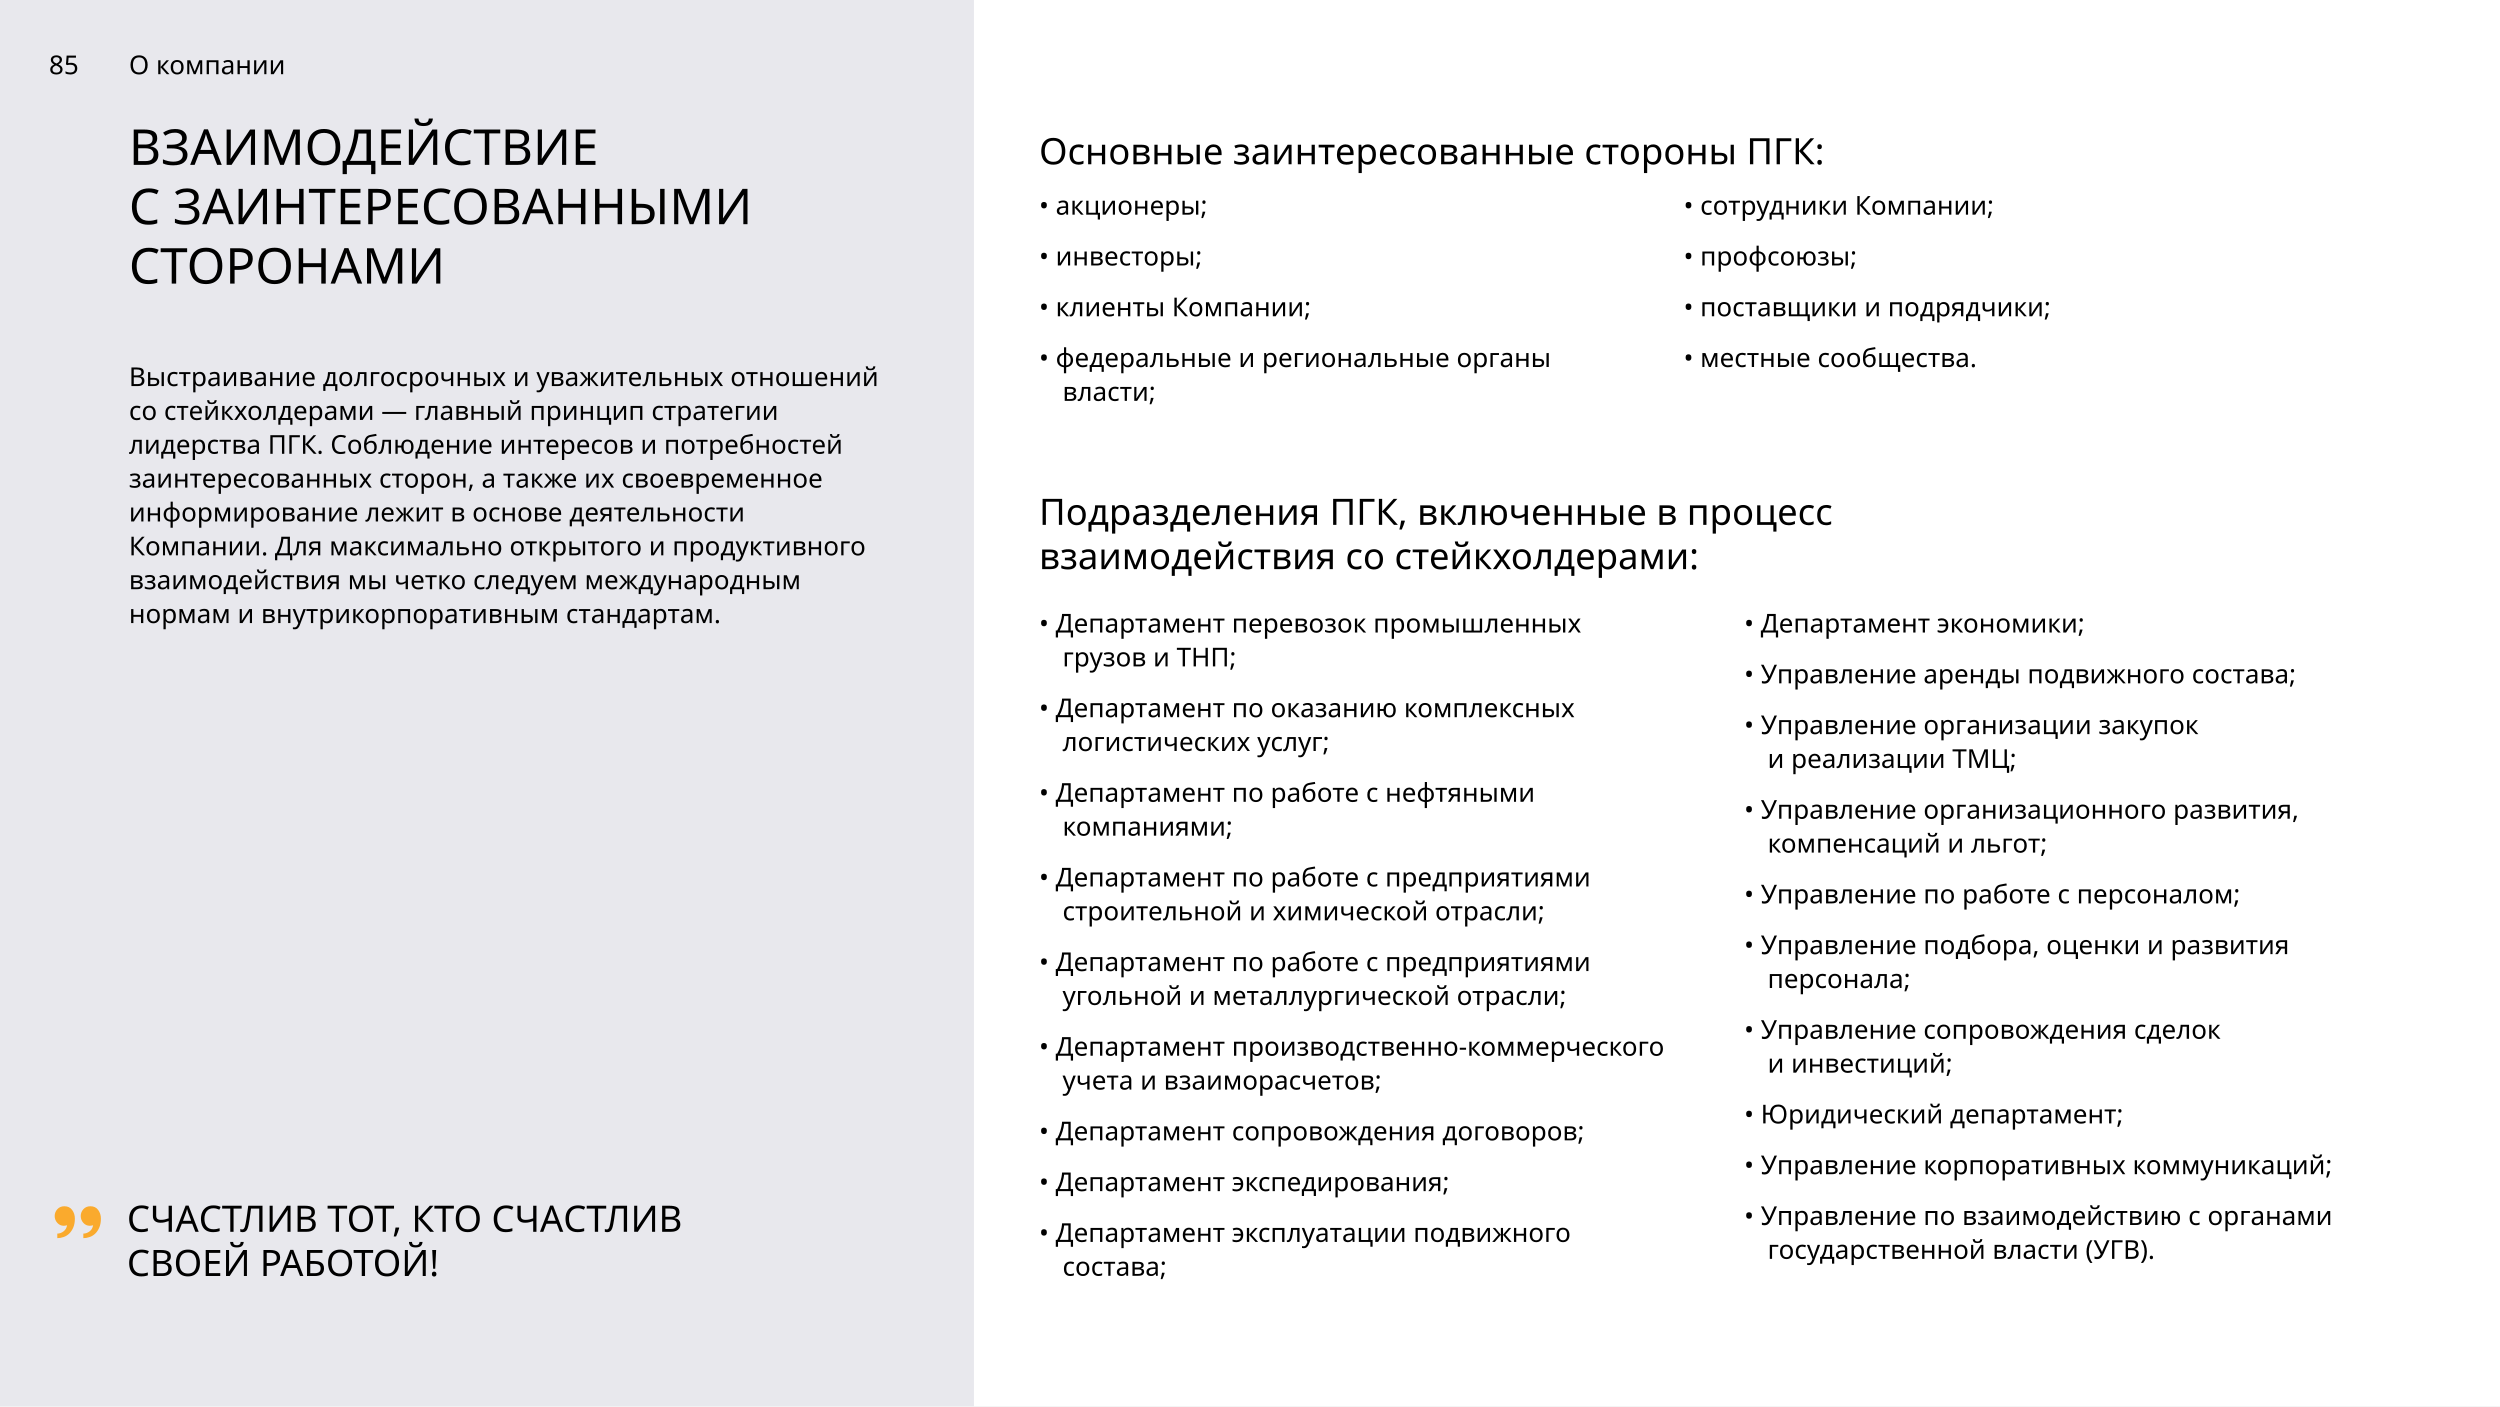
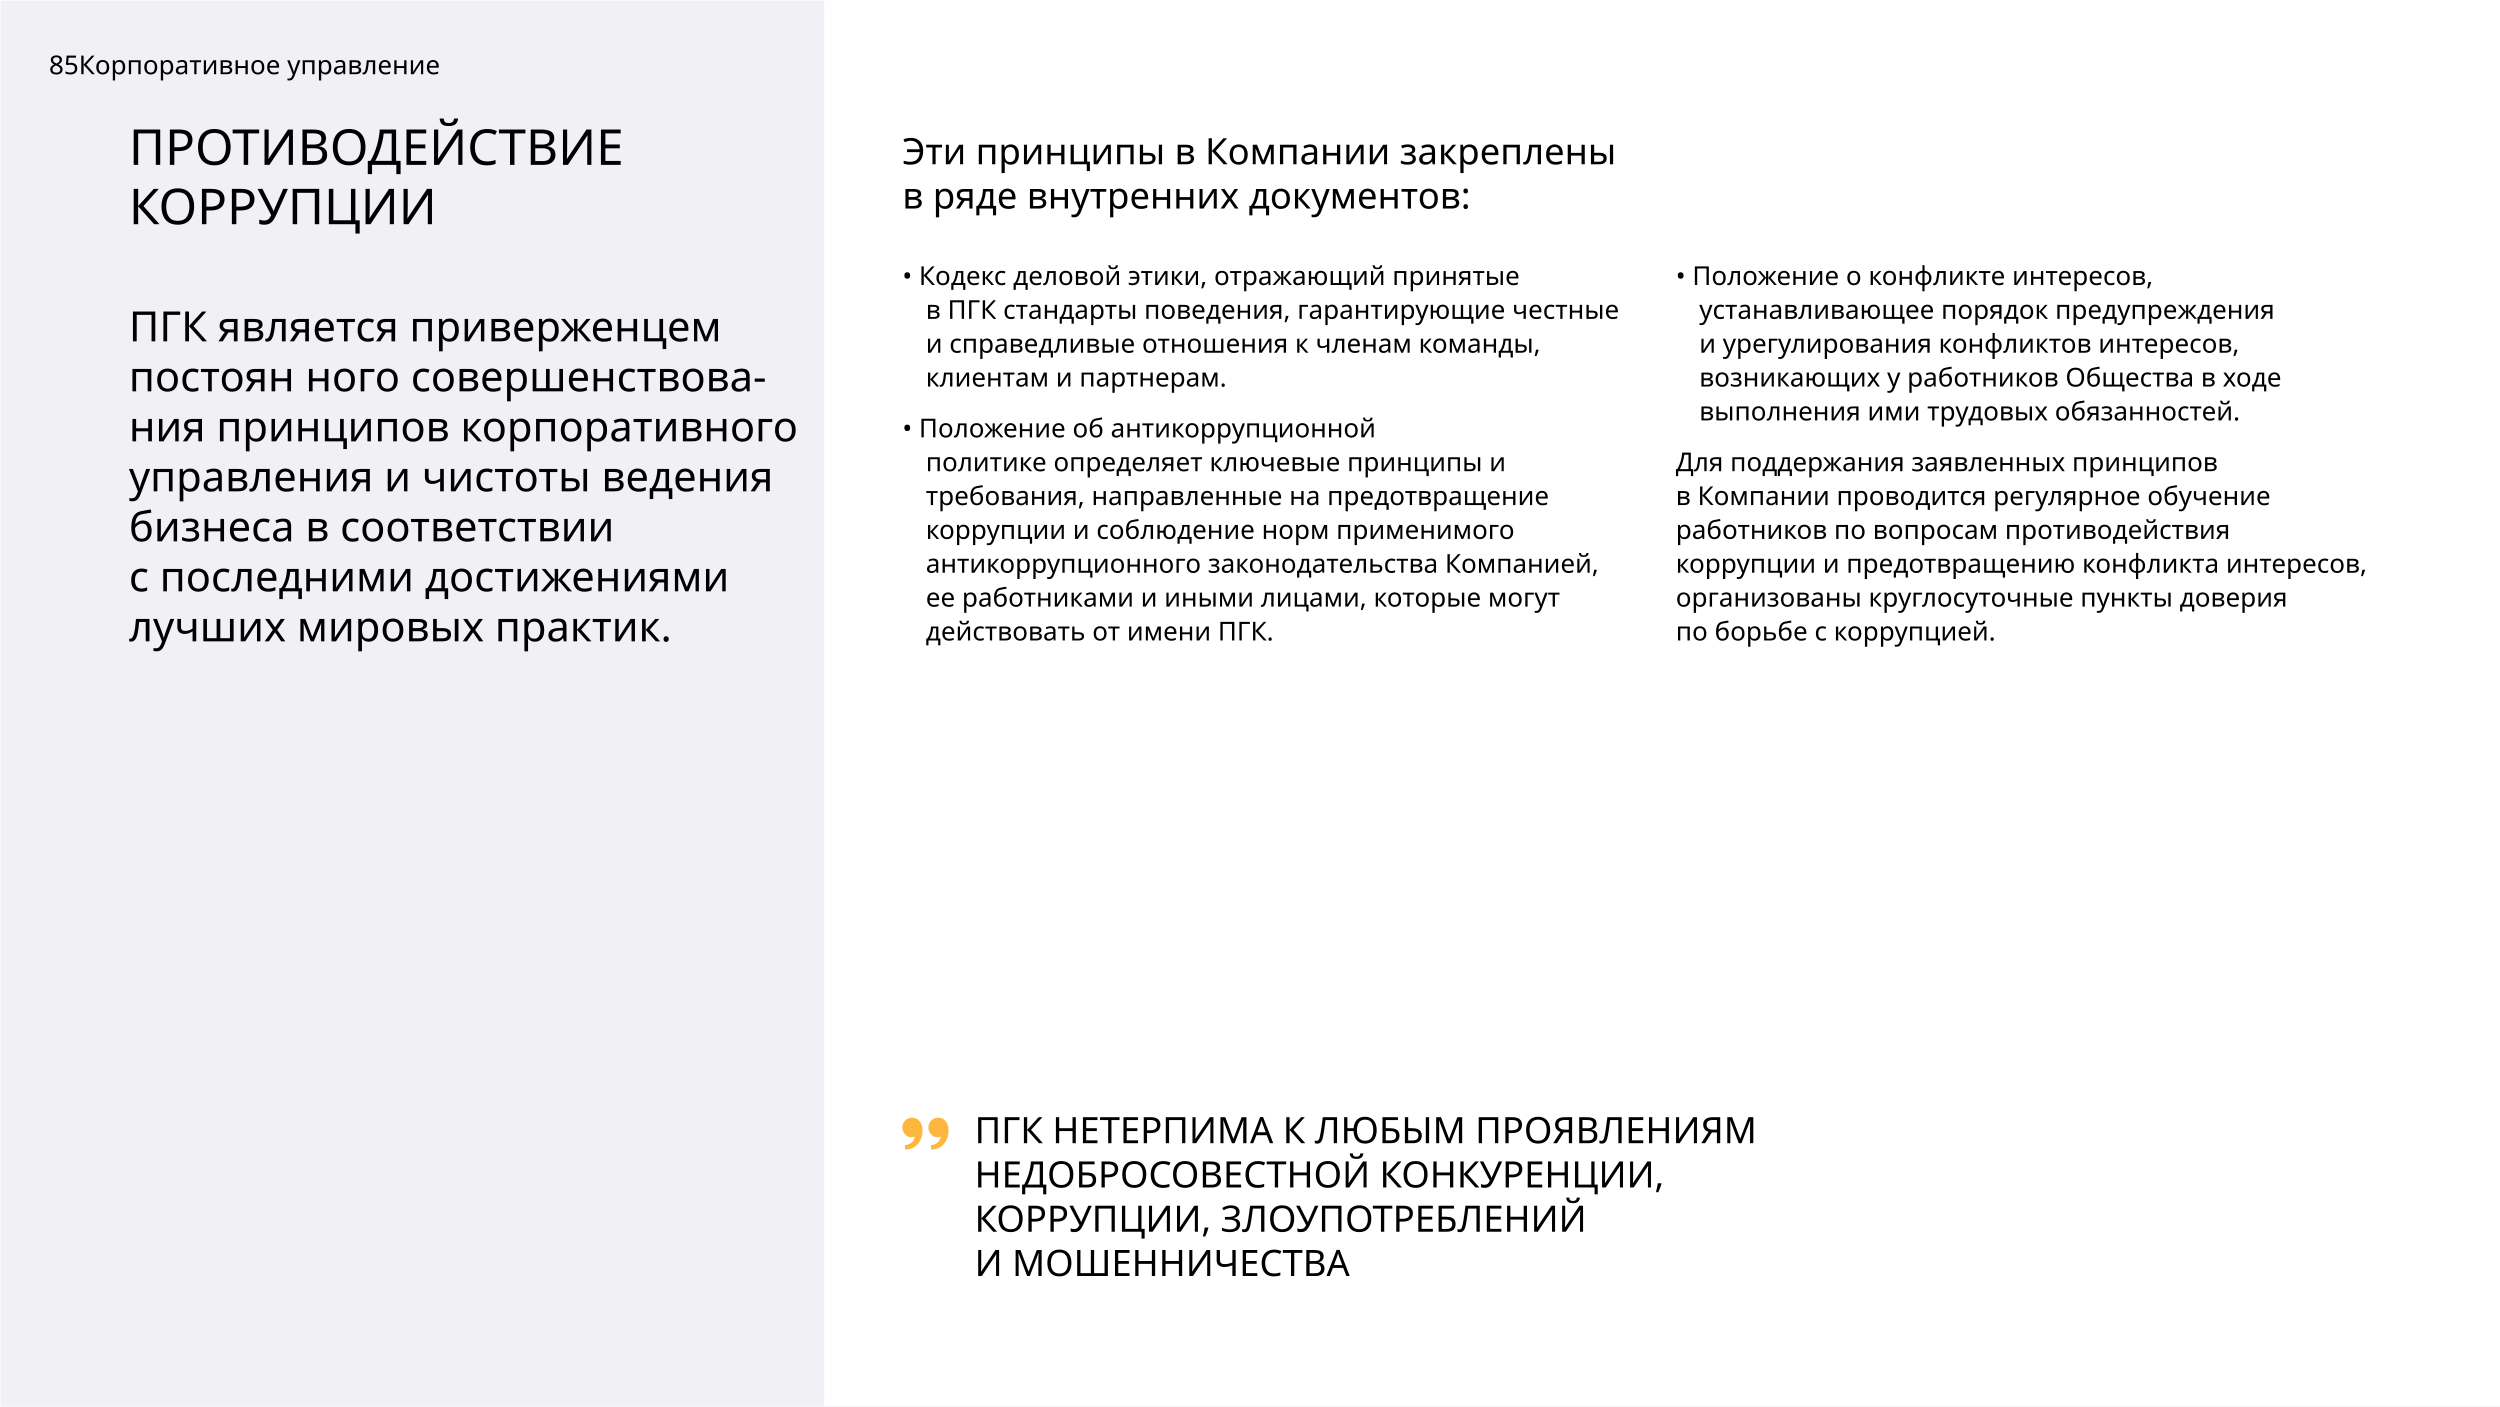
<svg xmlns="http://www.w3.org/2000/svg" version="1.1" id="svg2" xml:space="preserve" width="2560" height="1440" viewBox="0 0 2560 1440">
  <defs id="defs6">
    <clipPath clipPathUnits="userSpaceOnUse" id="clipPath20">
      <path d="M 0,1080 H 1920 V 0 H 0 Z" id="path18" />
    </clipPath>
-     <clipPath clipPathUnits="userSpaceOnUse" id="clipPath38">
-       <path d="M 0,0 H 1920 V 1080 H 0 Z" id="path36" />
-     </clipPath>
-     <clipPath clipPathUnits="userSpaceOnUse" id="clipPath174">
-       <path d="M 0,1080 H 1920 V 0 H 0 Z" id="path172" />
+     <clipPath clipPathUnits="userSpaceOnUse" id="clipPath118">
+       <path d="M 0,0 H 1920 V 1080 H 0 Z" id="path116" />
    </clipPath>
  </defs>
  <g id="g10" transform="matrix(1.333333,0,0,-1.333333,0,1440)">
    <g id="g12">
      <g id="g14">
        <g id="g16" clip-path="url(#clipPath20)">
          <path d="M 0,0 H 1920 V 1080 H 0 Z" style="fill:#ffffff;fill-opacity:1;fill-rule:nonzero;stroke:none" id="path22" />
        </g>
      </g>
    </g>
-     <path d="M 0,0 H 748 V 1080 H 0 Z" style="fill:#e8e8ed;fill-opacity:1;fill-rule:nonzero;stroke:none" id="path24" />
-     <text transform="matrix(1,0,0,-1,97.5,134)" style="font-variant:normal;font-weight:500;font-stretch:normal;font-size:28px;font-family:'Rubik Medium';-inkscape-font-specification:Rubik-Medium;writing-mode:lr-tb;fill:#000000;fill-opacity:1;fill-rule:nonzero;stroke:none" id="text30">
-       <tspan x="0 19.18 38.164 57.596 76.776 93.744 114.324 135.632 154.868 161.252 178.22 197.68 214.648 222.068 228.452 247.268 264.236 283.696 290.08 309.26 328.244 347.676 366.856 383.824 404.404 425.712 444.948" y="0" id="tspan26">СЧАСТЛИВ ТОТ, КТО СЧАСТЛИВ </tspan>
-       <tspan x="0 19.18 38.416 57.876 75.32 96.628 103.012 121.492 140.924 159.096 178.556 195.524 214.984 236.292" y="33.992" id="tspan28">СВОЕЙ РАБОТОЙ!</tspan>
+     <path d="M 0.5,0.5 H 632.999 V 1079.499 H 0.5 Z" style="fill:#f0f0f5;fill-opacity:1;fill-rule:nonzero;stroke:none" id="path24" />
+     <text transform="matrix(1,0,0,-1,99,953.4)" style="font-variant:normal;font-weight:normal;font-stretch:normal;font-size:38px;font-family:'Prosto One';-inkscape-font-specification:ProstoOne-Regular;writing-mode:lr-tb;fill:#000000;fill-opacity:1;fill-rule:nonzero;stroke:none" id="text30">
+       <tspan x="0 31.92 61.94 96.14 122.93 155.61 186.01 220.21 253.27 280.25 312.93 342.95 369.74 400.14 432.82 459.8" y="0" id="tspan26">ПРОТИВОДЕЙСТВИЕ </tspan>
+       <tspan x="0 30.21 64.41 94.43 124.45 154.66 186.58 219.83 252.51" y="45.6" id="tspan28">КОРРУПЦИИ</tspan>
    </text>
-     <g id="g32">
-       <g id="g34" clip-path="url(#clipPath38)">
-         <g id="g40" transform="translate(55.4,150.75)">
-           <path d="m 0,0 c -1.4,1.9 -3.367,2.85 -5.9,2.85 -2.267,0 -4.084,-0.75 -5.45,-2.25 -1.367,-1.5 -2.05,-3.25 -2.05,-5.25 0,-2 0.666,-3.75 2,-5.25 1.333,-1.5 3,-2.25 5,-2.25 0.666,0 1.266,0.067 1.8,0.2 0.266,0.067 0.5,0.167 0.7,0.3 -0.267,-2 -1.15,-3.583 -2.65,-4.75 -1.5,-1.166 -3.117,-1.75 -4.85,-1.75 v -3.5 c 1.6,0 3.216,0.284 4.85,0.85 1.633,0.567 3.083,1.467 4.35,2.7 1.266,1.234 2.3,2.8 3.1,4.7 0.8,1.9 1.2,4.15 1.2,6.75 C 2.1,-4.117 1.4,-1.9 0,0 M 20,0 C 18.6,1.9 16.633,2.85 14.1,2.85 11.833,2.85 10.016,2.1 8.65,0.6 7.283,-0.9 6.6,-2.65 6.6,-4.65 c 0,-2 0.666,-3.75 2,-5.25 1.333,-1.5 3,-2.25 5,-2.25 0.666,0 1.266,0.067 1.8,0.2 0.266,0.067 0.5,0.167 0.7,0.3 -0.267,-2 -1.15,-3.583 -2.65,-4.75 -1.5,-1.166 -3.117,-1.75 -4.85,-1.75 v -3.5 c 1.6,0 3.216,0.284 4.85,0.85 1.633,0.567 3.083,1.467 4.35,2.7 1.266,1.234 2.3,2.8 3.1,4.7 0.8,1.9 1.2,4.15 1.2,6.75 0,2.533 -0.7,4.75 -2.1,6.65" style="fill:#faaa2d;fill-opacity:1;fill-rule:nonzero;stroke:none" id="path42" />
+     <text transform="matrix(1,0,0,-1,99,817.8801)" style="font-variant:normal;font-weight:300;font-stretch:normal;font-size:32px;font-family:'Rubik Light';-inkscape-font-specification:Rubik-Light;writing-mode:lr-tb;fill:#000000;fill-opacity:1;fill-rule:nonzero;stroke:none" id="text46">
+       <tspan x="0 22.4 38.56 58.208 66.464 83.072 100.416 118.368 134.976 152.448 168.352 185.504 202.112 210.368 228.8 247.392 266.464 283.808 301.28 319.872 343.84 361.312 380.384 399.616 417.088 438.336" y="0" id="tspan32">ПГК является приверженцем </tspan>
+       <tspan x="0 18.432 36.288 53.44 69.344 87.2 103.808 122.88 122.88 141.952 159.808 173.184 191.04 199.296 216.448 234.304 251.648 269.12 287.712 312.32 329.792 348.864 366.016 381.92 399.264 417.12 434.464 451.616" y="38.4" id="tspan34">постоян ного совершенствова-</tspan>
+       <tspan x="0 19.072 38.144 54.752 63.008 81.44 100.032 119.104 138.176 157.408 176.48 194.912 212.768 230.112 238.368 254.56 272.416 291.008 309.44 327.296 345.888 363.04 378.944 398.016 415.36 434.432 452.288 465.664 483.52" y="76.8" id="tspan36">ния принципов корпоративного </tspan>
+       <tspan x="0 16.928 35.36 53.952 71.104 88.448 106.4 123.872 142.944 162.016 178.624 186.88 205.952 214.208 231.072 250.144 267.296 283.2 301.056 316.96 338.048 346.304 363.648 381.12 399.552 417.024 436.096 455.168 471.776" y="115.2" id="tspan38">управления и чистоты ведения </tspan>
+       <tspan x="0 18.144 37.216 52.96 72.032 89.504 106.656 123.808 132.064 149.408 157.664 174.816 192.672 210.528 226.432 243.776 261.248 277.152 294.304 310.208 327.552 346.624 365.696" y="153.6" id="tspan40">бизнеса в соответствии </tspan>
+       <tspan x="0 17.152 25.408 43.84 61.696 78.848 96.8 114.272 132.704 151.776 170.848 192.096 211.168 219.424 237.856 255.712 272.864 288.768 307.84 331.808 349.28 368.352 387.424 404.032 425.28 444.352" y="192" id="tspan42">с последними достижениями </tspan>
+       <tspan x="0 17.952 34.88 51.744 76.352 95.424 112 120.256 141.504 160.576 179.168 197.024 214.368 235.456 252.032 260.288 278.72 297.312 314.464 330.656 346.56 365.632 381.824" y="230.4" id="tspan44">лучших мировых практик.</tspan>
+     </text>
+     <text transform="matrix(1,0,0,-1,693,953.8201)" style="font-variant:normal;font-weight:500;font-stretch:normal;font-size:28px;font-family:'Rubik Medium';-inkscape-font-specification:Rubik-Medium;writing-mode:lr-tb;fill:#000000;fill-opacity:1;fill-rule:nonzero;stroke:none" id="text50">
+       <tspan x="0 18.648 33.488 50.932 57.344 74.452 91.644 109.088 126.532 144.368 161.812 178.92 200.34 206.752 223.076 229.488 248.248 264.824 284.508 301.616 317.604 335.048 352.492 369.936 376.348 391.328 407.316 423.304 440.496 456.652 473.76 490.644 506.8 524.244" y="0" id="tspan48">Эти принципы в Компании закреплены</tspan>
+     </text>
+     <text transform="matrix(1,0,0,-1,693,919.8281)" style="font-variant:normal;font-weight:500;font-stretch:normal;font-size:28px;font-family:'Rubik Medium';-inkscape-font-specification:Rubik-Medium;writing-mode:lr-tb;fill:#000000;fill-opacity:1;fill-rule:nonzero;stroke:none" id="text54">
+       <tspan x="0 16.324 22.736 39.928 56 73.584 89.74 96.152 112.476 129.92 145.88 160.72 177.912 194.068 211.512 228.956 246.4 262.192 268.604 286.188 302.764 318.752 334.712 354.396 370.552 387.996 402.836 419.412 435.736" y="0" id="tspan52">в ряде внутренних документов:</tspan>
+     </text>
+     <text transform="matrix(1,0,0,-1,693,861.1201)" style="font-variant:normal;font-weight:300;font-stretch:normal;font-size:20px;font-family:'Rubik Light';-inkscape-font-specification:Rubik-Light;writing-mode:lr-tb;fill:#000000;fill-opacity:1;fill-rule:nonzero;stroke:none" id="text100">
+       <tspan x="0 7.6 18 30.28 41.44 52.96 63.88 74 84.72 89.88 101.4 112.32 123.54 134.7 145.54 156.7 168.62 173.78 184.5 194.44 206.36 216.48 228.4 233.14 238.3 249.46 259.4 271.02 281.74 296.72 307.44 322.7 338.6 350.52 362.44 367.6 379.12 390.74 402.66 414.58 424.96 434.9 448.08 459" y="0" id="tspan56">• Кодекс деловой этики, отражающий принятые </tspan>
+       <tspan x="18 28.84 34 48 58.1 70.38 75.54 86.26 96.2 106.92 118.84 130.36 141.08 152.7 162.64 175.82 180.98 192.5 203.66 214.5 225.42 236.94 247.86 259.78 271.7 282.08 286.82 291.98 300.34 311.06 322.68 333.4 345.32 355.26 367.18 378.8 389.38 404.64 420.54 432.46 443.38 448.54 459.08 470 480.72 490.66 502.58 515.76 526.68" y="26" id="tspan58">в ПГК стандарты поведения, гарантирующие честные </tspan>
+       <tspan x="18 29.92 35.08 45.8 57.32 68.94 79.66 90.5 101.42 112.94 124.16 136.08 146.92 160.1 171.02 176.18 187.34 197.28 209.2 220.36 235.74 246.66 258.58 270.5 280.88 286.04 296.16 301.32 311.86 323.08 334 345.92 356.64 369.92 375.08 385.2 396.36 409.64 420.36 432.28 443.8 456.98 461.72" y="52" id="tspan60">и справедливые отношения к членам команды, </tspan>
+       <tspan x="18 28.12 39.34 51.26 62.18 74.1 84.04 94.76 108.04 113.2 125.12 130.28 141.8 152.52 164.14 174.08 186 196.92 208.54 219.26 232.54" y="78" id="tspan62">клиентам и партнерам.</tspan>
+       <tspan x="0 7.6 18 32 43.16 54.38 65.54 80.52 91.44 103.36 115.28 126.2 131.36 142.52 153.86 159.02 169.74 181.66 191.6 203.52 213.64 224.8 236.42 248.04 258.62 270.14 282.16 294.08 305.24 317.16 329.08 340.24 352.16" y="117" id="tspan64">• Положение об антикоррупционной </tspan>
+       <tspan x="18 29.52 40.68 51.9 63.82 73.76 85.68 95.8 106.72 111.88 123.04 134.56 146.18 157.1 168.62 179.54 190.76 201.14 212.06 222 227.16 237.28 248.5 263.76 274.3 285.22 296.06 309.24 320.16 325.32 336.84 348.46 360.38 372.3 384.32 396.24 407.76 420.94 426.1 438.02" y="143" id="tspan66">политике определяет ключевые принципы и </tspan>
+       <tspan x="18 27.94 39.56 50.48 61.82 72.98 83.82 94.54 106.46 118.38 128.76 133.5 138.66 150.58 161.3 172.82 184.44 195.16 206 217.22 228.14 240.06 251.98 265.16 276.08 281.24 293.16 303.88 309.04 320.56 332.18 343.1 354.62 365.78 375.72 386.56 398.18 408.9 424.8 435.72 447.64 459.56 470.48" y="169" id="tspan68">требования, направленные на предотвращение </tspan>
+       <tspan x="18 28.12 39.28 50.9 62.52 73.1 84.62 96.64 108.56 120.48 125.64 137.56 142.72 153.44 164.6 175.94 187.16 202.42 213.94 224.86 236.78 248.7 259.62 264.78 276.7 287.86 299.48 312.76 317.92 329.44 341.06 352.98 366.26 377.18 389.1 401.02 414.3 425.46 433.82 444.98" y="195" id="tspan70">коррупции и соблюдение норм применимого </tspan>
+       <tspan x="18 28.72 40.64 50.58 62.5 72.62 83.78 95.4 107.02 117.6 129.12 141.14 153.06 164.22 176.14 188.06 199.22 207.58 218.74 223.9 233.74 244.46 254.58 265.74 277.66 288.82 300.34 311.06 321 331.92 343.14 352.66 363.38 373.32 384.16 394.88 400.04 412.32 423.48 436.76 448.28 459 470.92 482.84 493.76 505.68 510.42" y="221" id="tspan72">антикоррупционного законодательства Компанией, </tspan>
+       <tspan x="18 28.92 39.84 45 56.62 67.34 78.68 89.84 99.78 111.7 123.62 133.74 144.46 157.74 169.66 174.82 186.74 191.9 203.82 215.74 228.92 242.2 254.12 259.28 270.5 282.42 294.44 305.16 318.44 330.36 335.1 340.26 350.38 361.54 371.48 382.64 394.26 407.44 418.36 423.52 436.8 447.96 456.32 466.9 476.84" y="247" id="tspan74">ее работниками и иными лицами, которые могут </tspan>
+       <tspan x="18 29.52 40.44 52.36 63.08 73.02 83.86 95.02 105.86 116.58 126.52 136.04 141.2 152.36 162.3 167.46 179.38 192.66 203.58 215.5 227.42 232.58 246.58 256.68 268.96" y="273" id="tspan76">действовать от имени ПГК.</tspan>
+       <tspan x="594 601.6 612 626 637.16 648.38 659.54 674.52 685.44 697.36 709.28 720.2 725.36 736.52 741.68 751.8 762.96 774.88 788.46 799.68 811.6 821.72 831.66 842.58 847.74 859.66 871.58 881.52 892.44 904.06 914.98 925.7 936.86 947.7 952.44" y="7.1054274e-14" id="tspan78">• Положение о конфликте интересов, </tspan>
+       <tspan x="612 622.58 633.3 643.24 653.96 665.88 676.6 687.44 698.66 710.58 721.42 732.14 747.4 763.3 774.22 785.14 790.3 801.82 812.98 824.6 834.98 846.5 857.66 867.78 872.94 884.46 896.08 907 918.52 929.1 940.62 952.24 963.16 978.14 989.66 1000.58 1012.5 1024.42 1034.8" y="26" id="tspan80">устанавливающее порядок предупреждения </tspan>
+       <tspan x="612 623.92 629.08 639.66 651.28 662.2 670.56 681.14 692.36 704.28 715.9 727.06 737.9 748.62 760.54 772.46 782.84 788 798.12 809.28 821.2 834.78 846 857.92 868.04 877.98 889.14 899.98 905.14 917.06 928.98 938.92 949.84 961.46 972.38 983.1 994.26 1005.1 1009.84" y="52" id="tspan82">и урегулирования конфликтов интересов, </tspan>
+       <tspan x="612 622.84 634 643.84 655.76 667.68 677.8 688.52 703.78 719.68 731.6 741.96 747.12 757.7 762.86 774.48 785.2 796.54 807.7 817.64 829.56 841.48 851.6 862.76 873.6 878.76 892 903.34 919.24 930.16 940.88 950.82 961.66 972.38 977.54 988.38 993.54 1003.9 1015.06 1026.58 1037.5" y="78" id="tspan84">возникающих у работников Общества в ходе </tspan>
+       <tspan x="612 622.84 636.02 647.54 658.7 669.92 681.84 692.76 704.68 716.6 726.98 732.14 744.06 757.34 769.26 774.42 784.36 795.98 806.56 818.08 829.24 840.08 853.26 863.62 868.78 879.94 891.28 901.66 911.5 922.22 934.14 946.06 957.22 967.94 977.88 988.8 1000.72" y="104" id="tspan86">выполнения ими трудовых обязанностей.</tspan>
+       <tspan x="594 607.52 618.74 629.12 634.28 645.8 656.96 668.48 680 690.92 702.54 717.52 728.24 740.16 752.08 762.46 767.62 777.46 788.18 798.56 809.4 820.62 831.54 843.46 855.38 868.56 878.92 884.08 895.6 907.22 919.14 931.06 943.08 955 966.52 977.68 988.52" y="143" id="tspan88">Для поддержания заявленных принципов </tspan>
+       <tspan x="594 604.84 610 622.28 633.44 646.72 658.24 668.96 680.88 692.8 704.72 709.88 721.4 733.02 744.18 755.02 766.18 777.7 789.62 799.56 810.28 820.66 825.82 837.44 848.36 856.72 867.3 878.52 888.9 900.52 912.44 923.6 934.52 939.68 950.84 962.18 972.76 983.3 994.22 1006.14 1018.06 1028.98" y="169" id="tspan90">в Компании проводится регулярное обучение </tspan>
+       <tspan x="594 605.62 616.34 627.68 638.84 648.78 660.7 672.62 682.74 693.9 704.74 709.9 721.42 732.58 737.74 748.58 759.74 771.26 782.88 794.04 804.76 815.48 828.76 833.92 845.44 857.06 868.22 878.16 890.08 900.92 912.08 923.6 934.52 946.44 957.16 967.1 977.94 989.86 1000.24" y="195" id="tspan92">работников по вопросам противодействия </tspan>
+       <tspan x="594 604.12 615.28 626.9 638.52 649.1 660.62 672.64 684.56 696.48 701.64 713.56 718.72 730.24 741.86 752.78 764.3 775.46 785.4 796.24 807.86 818.58 834.48 845.4 857.32 869.24 884.5 889.66 899.78 910.94 922.86 936.44 947.66 959.58 969.7 979.64 990.36 995.52 1007.44 1019.36 1029.3 1040.22 1051.84 1062.76 1073.48 1084.64 1095.48 1100.22" y="221" id="tspan94">коррупции и предотвращению конфликта интересов, </tspan>
+       <tspan x="594 605.16 616.78 625.14 635.86 647.78 659.7 669.54 680.7 691.54 702.26 714.18 727.36 732.52 742.64 754.26 764.84 773.2 784.42 795.58 806.3 816.88 826.82 837.98 848.52 860.44 873.62 884.54 889.7 901.22 911.8 923.72 933.84 943.78 956.96 962.12 973.64 984.8 995.64 1006.56 1018.18 1030.1 1040.48" y="247" id="tspan96">организованы круглосуточные пункты доверия </tspan>
+       <tspan x="594 605.52 616.68 621.84 633.18 644.34 655.96 665.48 676.82 687.74 692.9 703.62 708.78 718.9 730.06 741.68 753.3 763.88 775.4 787.42 799.34 810.26 822.18" y="273" id="tspan98">по борьбе с коррупцией.</tspan>
+     </text>
+     <text transform="matrix(1,0,0,-1,748.5,202)" style="font-variant:normal;font-weight:500;font-stretch:normal;font-size:28px;font-family:'Rubik Medium';-inkscape-font-specification:Rubik-Medium;writing-mode:lr-tb;fill:#000000;fill-opacity:1;fill-rule:nonzero;stroke:none" id="text110">
+       <tspan x="0 20.412 35.616 54.376 60.788 81.2 98.616 115.556 132.972 151.424 171.836 193.116 215.824 235.228 241.64 260.4 266.812 287.364 315.196 333.34 358.092 380.8 387.212 407.624 426.076 445.536 464.604 483.812 504.364 521.78 542.192 563.472 582.54 605.248" y="0" id="tspan102">ПГК НЕТЕРПИМА К ЛЮБЫМ ПРОЯВЛЕНИЯМ </tspan>
+       <tspan x="0 20.412 37.828 58.688 78.148 96.292 114.744 134.204 153.356 172.816 192.024 209.44 228.592 245.532 265.944 285.404 306.684 313.096 331.856 351.316 371.728 390.488 407.82 426.272 443.688 464.1 485.296 506.576 527.856 535.248" y="33.992" id="tspan104">НЕДОБРОСОВЕСТНОЙ КОНКУРЕНЦИИ, </tspan>
+       <tspan x="0 18.76 38.22 56.672 75.124 92.456 112.868 134.064 155.344 176.624 184.016 190.428 208.516 229.068 248.528 265.86 286.272 305.732 322.672 341.124 358.54 376.684 397.236 414.652 435.064 456.344 477.624" y="67.984" id="tspan106">КОРРУПЦИИ, ЗЛОУПОТРЕБЛЕНИЙ </tspan>
+       <tspan x="0 21.28 27.692 50.4 69.86 97.104 114.52 134.932 155.344 176.624 195.552 212.968 232.12 249.06 268.268" y="101.976" id="tspan108">И МОШЕННИЧЕСТВА</tspan>
+     </text>
+     <g id="g112">
+       <g id="g114" clip-path="url(#clipPath118)">
+         <g id="g120" transform="translate(706.4,218.75)">
+           <path d="m 0,0 c -1.4,1.9 -3.367,2.85 -5.9,2.85 -2.267,0 -4.084,-0.75 -5.45,-2.25 -1.367,-1.5 -2.05,-3.25 -2.05,-5.25 0,-2 0.666,-3.75 2,-5.25 1.333,-1.5 3,-2.25 5,-2.25 0.666,0 1.266,0.067 1.8,0.2 0.266,0.067 0.5,0.167 0.7,0.3 -0.267,-2 -1.15,-3.583 -2.65,-4.75 -1.5,-1.166 -3.117,-1.75 -4.85,-1.75 v -3.5 c 1.6,0 3.216,0.284 4.85,0.85 1.633,0.567 3.083,1.467 4.35,2.7 1.266,1.234 2.3,2.8 3.1,4.7 0.8,1.9 1.2,4.15 1.2,6.75 C 2.1,-4.117 1.4,-1.9 0,0 M 20,0 C 18.6,1.9 16.633,2.85 14.1,2.85 11.833,2.85 10.016,2.1 8.65,0.6 7.283,-0.9 6.6,-2.65 6.6,-4.65 c 0,-2 0.666,-3.75 2,-5.25 1.333,-1.5 3,-2.25 5,-2.25 0.666,0 1.266,0.067 1.8,0.2 0.266,0.067 0.5,0.167 0.7,0.3 -0.267,-2 -1.15,-3.583 -2.65,-4.75 -1.5,-1.166 -3.117,-1.75 -4.85,-1.75 v -3.5 c 1.6,0 3.216,0.284 4.85,0.85 1.633,0.567 3.083,1.467 4.35,2.7 1.266,1.234 2.3,2.8 3.1,4.7 0.8,1.9 1.2,4.15 1.2,6.75 0,2.533 -0.7,4.75 -2.1,6.65" style="fill:#fdb73e;fill-opacity:1;fill-rule:nonzero;stroke:none" id="path122" />
        </g>
      </g>
    </g>
-     <text transform="matrix(1,0,0,-1,99,953.4)" style="font-variant:normal;font-weight:normal;font-stretch:normal;font-size:38px;font-family:'Prosto One';-inkscape-font-specification:ProstoOne-Regular;writing-mode:lr-tb;fill:#000000;fill-opacity:1;fill-rule:nonzero;stroke:none" id="text50">
-       <tspan x="0 30.4 58.71 89.87 122.55 164.35 198.55 231.61 258.59 291.27 321.29 348.08 378.48 411.16 438.14" y="0" id="tspan44">ВЗАИМОДЕЙСТВИЕ </tspan>
-       <tspan x="0 30.02 43.32 71.63 102.79 135.47 167.39 194.18 221.16 251.18 278.16 308.18 342.38 372.78 403.94 435.86 467.78 507.49 549.29 581.97" y="45.6" id="tspan46">С ЗАИНТЕРЕСОВАННЫМИ </tspan>
-       <tspan x="0 30.02 56.81 91.01 121.03 155.23 187.15 218.31 260.11" y="91.2" id="tspan48">СТОРОНАМИ</tspan>
+     <text transform="matrix(1,0,0,-1,37.6001,1023)" style="font-variant:normal;font-weight:300;font-stretch:normal;font-size:20px;font-family:'Rubik Light';-inkscape-font-specification:Rubik-Light;writing-mode:lr-tb;fill:#000000;fill-opacity:1;fill-rule:nonzero;stroke:none" id="text126">
+       <tspan x="0 12.36 61.4 73.68 84.84 96.46 107.98 119.14 130.76 141.48 151.42 163.34 174.18 186.1 197.26 208.18 213.34 223.92 235.44 247.06 257.78 268.62 279.84 290.76 302.68 314.6" y="0" id="tspan124">85Корпоративное управление</tspan>
    </text>
-     <text transform="matrix(1,0,0,-1,99,783.5001)" style="font-variant:normal;font-weight:300;font-stretch:normal;font-size:20px;font-family:'Rubik Light';-inkscape-font-specification:Rubik-Light;writing-mode:lr-tb;fill:#000000;fill-opacity:1;fill-rule:nonzero;stroke:none" id="text68">
-       <tspan x="0 13.06 26.24 36.96 46.9 58.52 69.24 81.16 92 102.72 114.64 126.56 137.48 142.64 154.16 165.118 176.338 184.458 195.618 206.338 217.958 229.118 239.658 251.578 264.758 275.118 280.278 292.198 297.358 307.938 318.778 329.498 344.478 356.398 366.338 377.176 388.396 397.916 409.836 423.016 433.376 438.536 449.696 459.636 471.556 482.716 498.096 509.016 520.936 532.856 544.776" y="0" id="tspan52">Выстраивание долгосрочных и уважительных отношений </tspan>
-       <tspan x="0 10.72 21.88 27.04 37.76 47.7 58.62 70.54 80.66 91.02 101.98 113.2 124.72 135.64 147.26 157.98 171.26 183.18 188.34 203.68 208.84 216.678 227.898 238.618 249.458 261.378 274.558 286.478 291.638 303.158 314.778 326.698 338.618 350.638 362.558 374.078 379.238 389.958 399.898 411.518 422.238 432.178 443.098 451.458 463.378 475.298" y="26" id="tspan54">со стейкхолдерами — главный принцип стратегии </tspan>
-       <tspan x="0 11.22 23.14 34.66 45.58 57.2 67.92 77.86 88.7 99.42 104.58 118.58 128.68 140.96 145.72 150.88 163.9 175.06 186.4 197.62 212.88 224.4 235.32 247.24 259.16 270.08 275.24 287.16 299.08 309.02 319.94 331.56 342.48 353.2 364.36 375.2 380.36 392.28 397.44 408.96 420.12 430.06 441.68 452.6 463.94 475.86 487.02 497.74 507.68 518.6 530.52" y="52" id="tspan56">лидерства ПГК. Соблюдение интересов и потребностей </tspan>
-       <tspan x="0 9.84 20.56 32.48 44.4 54.34 65.26 76.88 87.8 98.52 109.68 120.52 131.24 143.16 155.08 168.26 178.62 183.78 194.5 204.44 215.6 227.22 238.38 250.3 255.04 260.2 270.92 276.08 286.02 296.74 306.86 321.84 332.76 337.92 349.84 360.2 365.36 376.08 386.92 398.08 409 419.84 431.46 442.38 455.66 466.58 478.5 490.42 501.58 512.5" y="78" id="tspan58">заинтересованных сторон, а также их своевременное </tspan>
-       <tspan x="0 11.92 23.84 37.42 48.58 60.2 73.48 85.4 97.02 108.18 119.02 129.74 141.66 153.58 164.5 169.66 180.88 191.8 206.78 218.7 228.64 233.8 244.64 249.8 260.96 271.68 283.6 294.76 305.6 316.52 321.68 333.2 344.12 354.5 364.44 375.276 386.496 396.016 407.936 419.096 429.816 439.756 451.676" y="104" id="tspan60">информирование лежит в основе деятельности </tspan>
-       <tspan x="0 11.68 22.84 36.12 47.64 58.36 70.28 82.2 94.12 98.88 104.04 117.56 128.78 139.16 144.32 157.6 168.32 177.938 188.658 200.578 213.858 224.578 235.798 245.318 257.238 268.398 273.558 284.718 294.658 304.778 316.398 329.578 339.518 350.678 358.796 369.956 375.116 387.036 392.196 403.716 415.336 426.496 438.016 448.596 458.716 468.656 480.576 491.416 503.336 514.496 522.614 533.774" y="130" id="tspan62">Компании. Для максимально открытого и продуктивного </tspan>
-       <tspan x="0 10.84 20.68 31.4 43.32 56.6 67.76 79.28 90.2 102.12 112.84 122.78 133.62 145.54 155.92 161.08 174.36 187.54 192.7 203.24 214.16 224.1 233.716 244.876 250.036 260.756 271.976 282.896 294.416 304.656 315.576 328.856 334.016 347.296 358.216 373.196 384.716 395.296 407.216 417.936 429.556 440.716 452.236 464.156 477.336 490.616" y="156" id="tspan64">взаимодействия мы четко следуем международным </tspan>
-       <tspan x="0 11.92 23.08 34.7 47.98 58.7 71.98 77.14 89.06 94.22 105.06 116.98 127.56 137.5 149.12 161.04 170.658 181.818 193.438 204.958 216.118 227.738 238.458 248.398 260.318 271.158 283.078 296.258 309.538 314.698 325.418 335.358 346.078 357.998 369.518 380.238 391.858 401.798 412.518 425.798" y="182" id="tspan66">нормам и внутрикорпоративным стандартам.</tspan>
-     </text>
-     <text transform="matrix(1,0,0,-1,798,953.8201)" style="font-variant:normal;font-weight:500;font-stretch:normal;font-size:28px;font-family:'Rubik Medium';-inkscape-font-specification:Rubik-Medium;writing-mode:lr-tb;fill:#000000;fill-opacity:1;fill-rule:nonzero;stroke:none" id="text72">
-       <tspan x="0 19.46 35.476 52.948 69.552 85.932 103.404 124.908 141.092 147.476 162.484 178.5 195.972 213.444 228.312 244.496 261.688 277.872 293.888 310.492 326.872 342.888 360.36 377.832 399.336 415.52 421.904 437.92 452.788 469.392 486.584 503.188 520.66 542.164 548.548 568.988 584.22 603.036" y="0" id="tspan70">Основные заинтересованные стороны ПГК:</tspan>
-     </text>
-     <text transform="matrix(1,0,0,-1,798,915.1201)" style="font-variant:normal;font-weight:300;font-stretch:normal;font-size:20px;font-family:'Rubik Light';-inkscape-font-specification:Rubik-Light;writing-mode:lr-tb;fill:#000000;fill-opacity:1;fill-rule:nonzero;stroke:none" id="text92">
-       <tspan x="0 7.6 18 28.72 38.84 50.86 62.78 73.94 85.86 96.78 108.4 121.58" y="0" id="tspan74">• акционеры;</tspan>
-       <tspan x="0 7.6 18 29.92 41.84 52.68 63.6 74.32 84.26 95.42 107.04 120.22" y="39" id="tspan76">• инвесторы;</tspan>
-       <tspan x="0 7.6 18 28.12 39.34 51.26 62.18 74.1 84.04 97.22 102.38 114.058 125.218 138.498 150.018 160.738 172.658 184.578 196.498" y="78" id="tspan78">• клиенты Компании;</tspan>
-       <tspan x="0 7.6 18 31.58 42.5 54.02 64.94 76.56 87.28 98.5 108.02 119.94 133.12 144.04 149.2 161.12 166.28 177.9 188.82 197.18 209.1 220.26 232.18 242.9 254.12 263.64 275.56 288.74 299.66 304.82 315.98 327.6 335.96 346.68 358.6 371.78" y="117" id="tspan80">• федеральные и региональные органы </tspan>
-       <tspan x="18 28.84 40.06 50.78 61.5 71.44 83.36" y="143" id="tspan82">власти;</tspan>
-       <tspan x="495 502.6 513 523.72 534.88 544.82 556.06 566.64 578.16 590.08 602 612.12 624.04 629.2 640.878 652.038 665.318 676.838 687.558 699.478 711.398 723.318" y="0" id="tspan84">• сотрудники Компании;</tspan>
-       <tspan x="495 502.6 513 524.52 536.14 547.3 560.88 571.6 582.76 598.02 607.86 621.04" y="39" id="tspan86">• профсоюзы;</tspan>
-       <tspan x="495 502.6 513 524.52 535.68 546.4 556.34 567.06 577.9 593.8 605.72 615.84 627.76 632.92 644.84 650 661.52 672.68 684.2 695.82 706.2 717.72 728.26 740.18 750.3 762.22" y="78" id="tspan88">• поставщики и подрядчики;</tspan>
-       <tspan x="495 502.6 513 526.28 537.2 547.92 557.86 569.78 582.96 593.88 599.04 609.76 620.92 632.08 643.42 659.32 670.24 680.96 690.9 701.74 712.46" y="117" id="tspan90">• местные сообщества.</tspan>
-     </text>
-     <text transform="matrix(1,0,0,-1,798,676.9098)" style="font-variant:normal;font-weight:500;font-stretch:normal;font-size:28px;font-family:'Rubik Medium';-inkscape-font-specification:Rubik-Medium;writing-mode:lr-tb;fill:#000000;fill-opacity:1;fill-rule:nonzero;stroke:none" id="text98">
-       <tspan x="0 20.44 37.044 54.656 71.848 87.864 102.872 120.484 136.528 153.44 169.624 187.096 204.568 220.696 227.08 247.52 262.752 281.568 288.988 295.372 311.752 327.796 344.708 368.116 384.328 400.512 417.984 435.456 456.96 473.144 479.528 495.908 502.292 519.428 536.62 553.224 571.026 587.21 603.226 619.242" y="0" id="tspan94">Подразделения ПГК, включенные в процесс </tspan>
-       <tspan x="0 16.38 31.388 47.404 64.876 84.588 101.192 118.804 134.988 152.46 168.476 183.344 199.724 217.196 233.324 239.708 255.724 272.328 278.712 294.728 309.596 325.78 343.252 359.296 375.116 391.462 408.374 425.986 442.17 459.362 475.378 495.09 512.562" y="33.992" id="tspan96">взаимодействия со стейкхолдерами:</tspan>
-     </text>
-     <text transform="matrix(1,0,0,-1,798,594.2098)" style="font-variant:normal;font-weight:300;font-stretch:normal;font-size:20px;font-family:'Rubik Light';-inkscape-font-specification:Rubik-Light;writing-mode:lr-tb;fill:#000000;fill-opacity:1;fill-rule:nonzero;stroke:none" id="text164">
-       <tspan x="0 7.6 18 31.52 42.44 53.96 64.68 76.3 86.24 96.96 110.24 121.16 133.08 143.02 148.18 159.7 170.62 182.24 193.16 204 215.16 225 236.16 246.28 251.44 262.96 274.58 285.74 299.02 312.2 327.58 338.8 349.72 361.64 373.56 386.74 397.1" y="0" id="tspan100">• Департамент перевозок промышленных </tspan>
-       <tspan x="18 26.36 37.6 48.18 58.02 69.18 80.02 85.18 97.1 102.26 113.4 127.4 141.4" y="26" id="tspan102">грузов и ТНП;</tspan>
-       <tspan x="0 7.6 18 31.52 42.44 53.96 64.68 76.3 86.24 96.96 110.24 121.16 133.08 143.02 148.18 159.7 170.86 176.02 187.18 197.3 208.02 217.86 228.58 240.5 252.42 267.68 272.84 282.456 293.616 306.896 318.416 329.636 340.556 350.176 360.896 372.816 385.996 396.356" y="65" id="tspan104">• Департамент по оказанию комплексных </tspan>
-       <tspan x="18 29.22 40.38 48.74 60.66 71.38 81.32 93.24 103.78 114.7 125.42 135.54 147.46 157.82 162.98 173.218 183.938 195.158 205.738 214.098" y="91" id="tspan106">логистических услуг;</tspan>
-       <tspan x="0 7.6 18 31.52 42.44 53.96 64.68 76.3 86.24 96.96 110.24 121.16 133.08 143.02 148.18 159.7 170.86 176.02 187.64 198.36 209.7 220.86 230.8 241.72 246.88 257.6 262.76 274.68 285.6 299.18 309.12 319.5 331.42 344.6 357.88 369.8" y="130" id="tspan108">• Департамент по работе с нефтяными </tspan>
-       <tspan x="18 27.62 38.78 52.06 63.58 74.3 86.22 98.14 108.52 121.8 133.72" y="156" id="tspan110">компаниями;</tspan>
-       <tspan x="0 7.6 18 31.52 42.44 53.96 64.68 76.3 86.24 96.96 110.24 121.16 133.08 143.02 148.18 159.7 170.86 176.02 187.64 198.36 209.7 220.86 230.8 241.72 246.88 257.6 262.76 274.28 285.9 296.82 308.34 319.86 331.48 343.4 353.78 363.72 375.64 386.02 399.3 411.22" y="195" id="tspan112">• Департамент по работе с предприятиями </tspan>
-       <tspan x="18 28.72 38.66 50.28 61.44 73.36 83.3 94.14 105.36 114.88 126.8 137.96 149.88 155.04 166.96 172.12 182.48 194.4 207.68 219.6 230.14 241.06 251.78 261.398 272.558 284.478 289.638 300.798 310.738 322.358 333.078 343.798 355.018 366.938" y="221" id="tspan114">строительной и химической отрасли;</tspan>
-       <tspan x="0 7.6 18 31.52 42.44 53.96 64.68 76.3 86.24 96.96 110.24 121.16 133.08 143.02 148.18 159.7 170.86 176.02 187.64 198.36 209.7 220.86 230.8 241.72 246.88 257.6 262.76 274.28 285.9 296.82 308.34 319.86 331.48 343.4 353.78 363.72 375.64 386.02 399.3 411.22" y="260" id="tspan116">• Департамент по работе с предприятиями </tspan>
-       <tspan x="18 28.58 36.7 47.66 58.88 68.4 80.32 91.48 103.4 108.56 120.48 125.64 138.92 149.84 159.78 170.5 181.72 192.94 203.52 215.14 223.5 235.42 245.96 256.88 267.6 277.218 288.378 300.298 305.458 316.618 326.558 338.178 348.898 359.618 370.838 382.758" y="286" id="tspan118">угольной и металлургической отрасли;</tspan>
-       <tspan x="0 7.6 18 31.52 42.44 53.96 64.68 76.3 86.24 96.96 110.24 121.16 133.08 143.02 148.18 159.7 171.32 182.48 194.4 204.24 215.08 226.24 237.76 248.48 258.42 269.26 280.18 292.1 304.02 315.18 324.92 334.536 345.696 358.976 372.256 383.176 394.796 405.336 416.256 426.976 436.594 447.754 455.876 467.036" y="325" id="tspan120">• Департамент производственно-коммерческого </tspan>
-       <tspan x="18 28.58 39.12 50.04 59.98 70.7 75.86 87.78 92.94 103.78 113.62 124.34 136.26 149.54 160.7 172.32 183.04 193.76 204.3 215.22 225.16 236.32 247.16" y="351" id="tspan122">учета и взаиморасчетов;</tspan>
-       <tspan x="0 7.6 18 31.52 42.44 53.96 64.68 76.3 86.24 96.96 110.24 121.16 133.08 143.02 148.18 158.9 170.06 181.58 193.2 204.36 215.2 226.36 241.34 252.86 263.78 275.7 287.62 298 303.16 314.68 325.84 333.956 345.116 355.956 367.116 378.736 389.896 400.736" y="390" id="tspan124">• Департамент сопровождения договоров;</tspan>
-       <tspan x="0 7.6 18 31.52 42.44 53.96 64.68 76.3 86.24 96.96 110.24 121.16 133.08 143.02 148.18 158.9 168.518 179.238 190.758 201.678 213.198 225.118 236.738 247.898 258.738 269.458 281.378 293.298 303.678" y="429" id="tspan126">• Департамент экспедирования;</tspan>
-       <tspan x="0 7.6 18 31.52 42.44 53.96 64.68 76.3 86.24 96.96 110.24 121.16 133.08 143.02 148.18 158.9 168.518 179.238 190.758 201.978 212.558 223.278 233.218 243.938 255.958 267.878 279.798 284.958 296.478 307.638 319.158 329.998 341.918 356.898 368.818 379.978 388.096 399.256" y="468" id="tspan128">• Департамент эксплуатации подвижного </tspan>
-       <tspan x="18 28.72 39.88 50.6 60.54 71.26 82.1 92.82" y="494" id="tspan130">состава;</tspan>
-       <tspan x="541.5 549.1 559.5 573.02 583.94 595.46 606.18 617.8 627.74 638.46 651.74 662.66 674.58 684.52 689.68 700.4 710.018 721.178 733.098 744.258 757.538 769.458 779.578 791.498" y="0" id="tspan132">• Департамент экономики;</tspan>
-       <tspan x="541.5 549.1 559.5 569.98 581.5 593.12 603.84 614.68 625.9 636.82 648.74 660.66 671.58 676.74 687.46 699.08 710 721.92 733.44 746.62 751.78 763.3 774.46 785.98 796.82 808.74 823.72 835.64 846.8 854.916 866.076 871.236 881.956 893.116 903.836 913.776 924.496 935.336 946.056" y="39" id="tspan134">• Управление аренды подвижного состава;</tspan>
-       <tspan x="541.5 549.1 559.5 569.98 581.5 593.12 603.84 614.68 625.9 636.82 648.74 660.66 671.58 676.74 687.9 699.52 707.88 718.6 730.52 742.44 752.28 763 775.02 786.94 798.86 804.02 813.86 824.58 834.7 845.28 856.8 867.96 878.08" y="78" id="tspan136">• Управление организации закупок </tspan>
-       <tspan x="559.5 571.42 576.58 588.2 599.12 609.84 621.06 632.98 642.82 653.54 665.56 677.48 689.4 694.56 705.7 721.3 735.58" y="104" id="tspan138">и реализации ТМЦ;</tspan>
-       <tspan x="541.5 549.1 559.5 569.98 581.5 593.12 603.84 614.68 625.9 636.82 648.74 660.66 671.58 676.74 687.9 699.52 707.88 718.6 730.52 742.44 752.28 763 775.02 786.94 798.1 810.02 821.94 833.1 841.218 852.378 857.538 869.158 879.878 889.718 900.558 912.478 922.418 934.338 944.718 949.458" y="143" id="tspan140">• Управление организационного развития, </tspan>
-       <tspan x="559.5 569.12 580.28 593.56 605.08 616 627.92 638.64 649.36 661.38 673.3 685.22 690.38 702.3 707.46 718.68 728.2 736.318 747.478 757.418" y="169" id="tspan142">компенсаций и льгот;</tspan>
-       <tspan x="541.5 549.1 559.5 569.98 581.5 593.12 603.84 614.68 625.9 636.82 648.74 660.66 671.58 676.74 688.26 699.42 704.58 716.2 726.92 738.26 749.42 759.36 770.28 775.44 786.16 791.32 802.84 813.76 825.38 836.1 847.26 859.18 869.9 881.12 892.28 905.56" y="208" id="tspan144">• Управление по работе с персоналом;</tspan>
-       <tspan x="541.5 549.1 559.5 569.98 581.5 593.12 603.84 614.68 625.9 636.82 648.74 660.66 671.58 676.74 688.26 699.42 710.94 722.28 733.44 745.06 755.78 760.52 765.68 776.84 788.86 799.78 811.7 821.82 833.74 838.9 850.82 855.98 867.6 878.32 888.16 899 910.92 920.86 932.78 943.16" y="247" id="tspan146">• Управление подбора, оценки и развития </tspan>
-       <tspan x="559.5 571.02 581.94 593.56 604.28 615.44 627.36 638.08 649.3 660.02" y="273" id="tspan148">персонала;</tspan>
-       <tspan x="541.5 549.1 559.5 569.98 581.5 593.12 603.84 614.68 625.9 636.82 648.74 660.66 671.58 676.74 687.46 698.62 710.14 721.76 732.92 743.76 754.92 769.9 781.42 792.34 804.26 816.18 826.56 831.72 842.44 853.96 864.796 876.016 887.176 897.296" y="312" id="tspan150">• Управление сопровождения сделок </tspan>
-       <tspan x="559.5 571.42 576.58 588.5 600.42 611.26 622.18 632.9 642.84 654.76 666.78 678.7 690.62" y="338" id="tspan152">и инвестиций;</tspan>
-       <tspan x="541.5 549.1 559.5 577.78 589.4 601.32 612.84 624.76 635.3 646.22 656.94 667.06 678.98 690.9 696.06 707.58 718.5 730.02 740.74 752.36 762.3 773.02 786.3 797.22 809.14 819.08" y="377" id="tspan154">• Юридический департамент;</tspan>
-       <tspan x="541.5 549.1 559.5 569.98 581.5 593.12 603.84 614.68 625.9 636.82 648.74 660.66 671.58 676.74 686.358 697.518 709.138 720.658 731.818 743.438 754.158 764.098 776.018 786.858 798.778 811.958 822.318 827.478 837.096 848.256 861.536 874.816 885.396 897.316 909.236 919.356 930.076 942.096 954.016 965.936" y="416" id="tspan156">• Управление корпоративных коммуникаций;</tspan>
-       <tspan x="541.5 549.1 559.5 569.98 581.5 593.12 603.84 614.68 625.9 636.82 648.74 660.66 671.58 676.74 688.26 699.42 704.58 715.42 725.26 735.98 747.9 761.18 772.34 783.86 794.78 806.7 817.42 827.36 838.2 850.12 865.38 870.54 881.26 886.42 897.58 909.2 917.56 928.28 940.2 950.92 964.2 976.12" y="455" id="tspan158">• Управление по взаимодействию с органами </tspan>
-       <tspan x="559.5 567.62 578.78 589.5 600.08 611.6 622.32 633.94 644.66 654.6 665.44 676.36 688.28 700.2 711.36 723.28 728.44 739.28 750.5 761.22 771.94 781.88 793.8 798.96 805.34 816.6 826.7 839.76 846.14" y="481" id="tspan160">государственной власти (УГВ).</tspan>
-       <tspan x="-760.4 -748.04" y="-428.8" id="tspan162">85</tspan>
-     </text>
-     <g id="g166">
-       <g id="g168">
-         <g id="g170" clip-path="url(#clipPath174)">
-           <text transform="matrix(1,0,0,-1,99,1023)" style="font-variant:normal;font-weight:300;font-stretch:normal;font-size:20px;font-family:'Rubik Light';-inkscape-font-specification:Rubik-Light;writing-mode:lr-tb;fill:#000000;fill-opacity:1;fill-rule:nonzero;stroke:none" id="text178">
-             <tspan x="0 13.24 18.4 28.02 39.18 52.46 63.98 74.7 86.62 98.54" y="0" id="tspan176">О компании</tspan>
-           </text>
-         </g>
-       </g>
-     </g>
  </g>
</svg>
